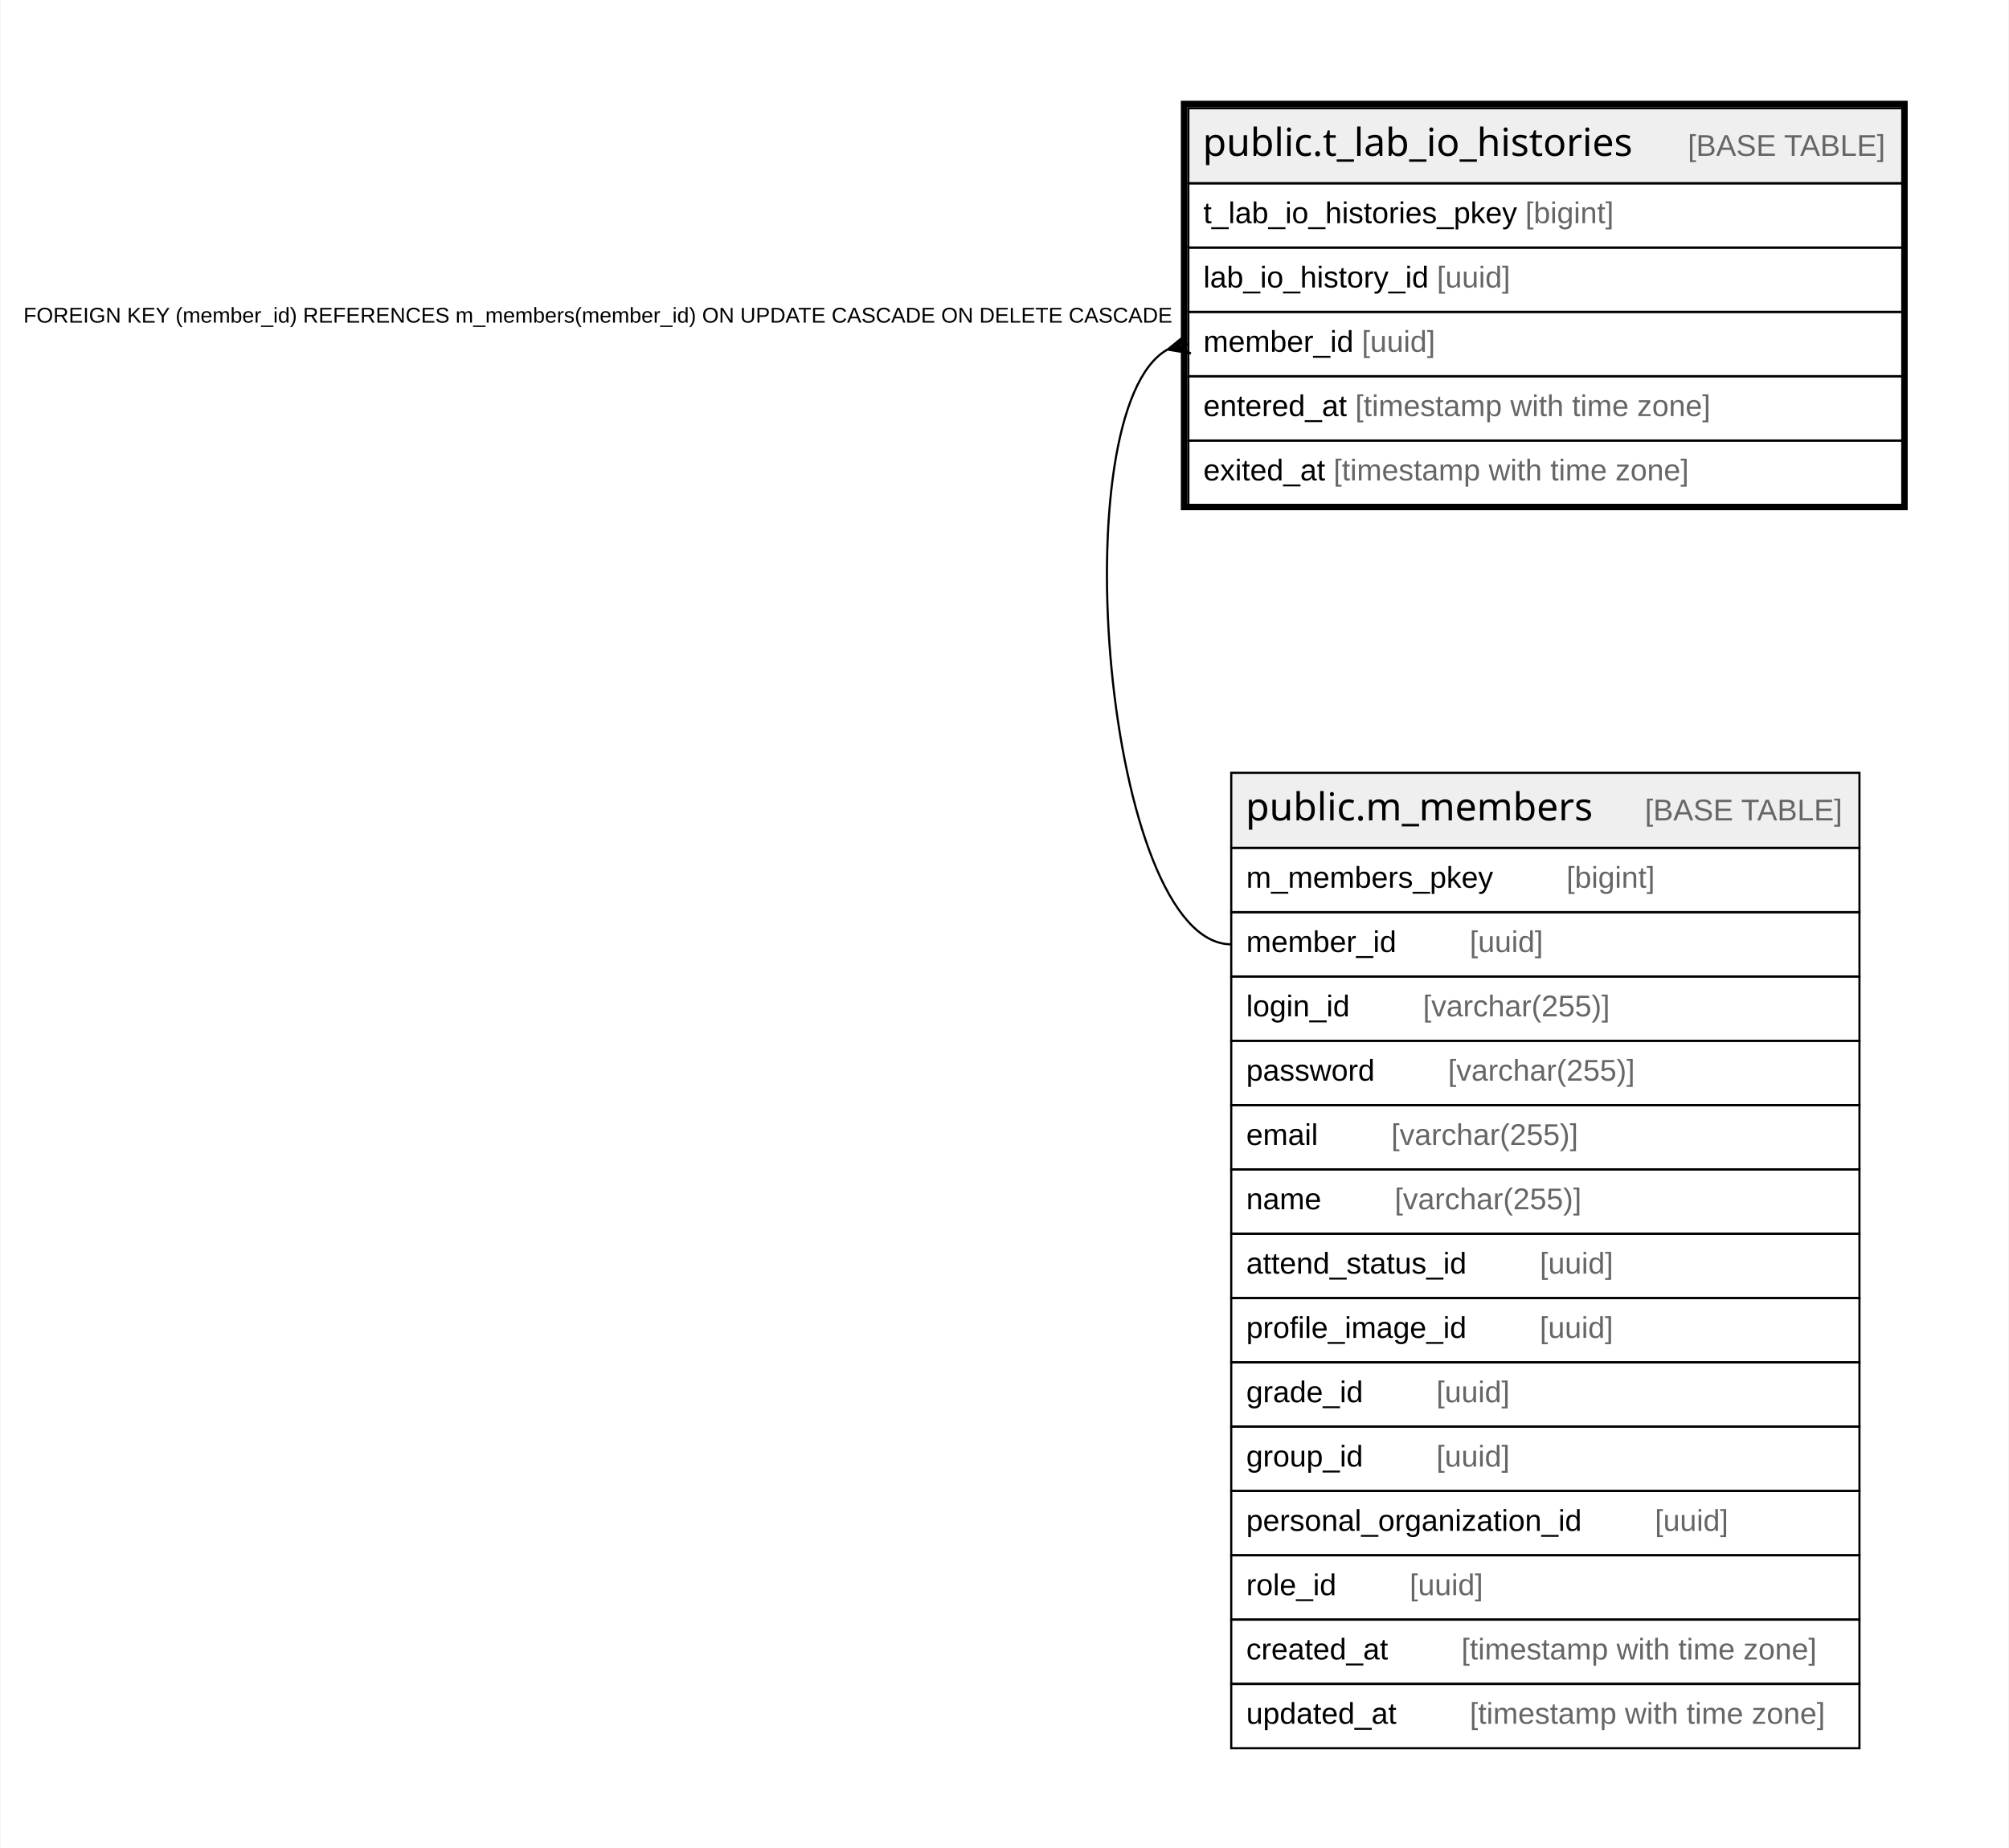
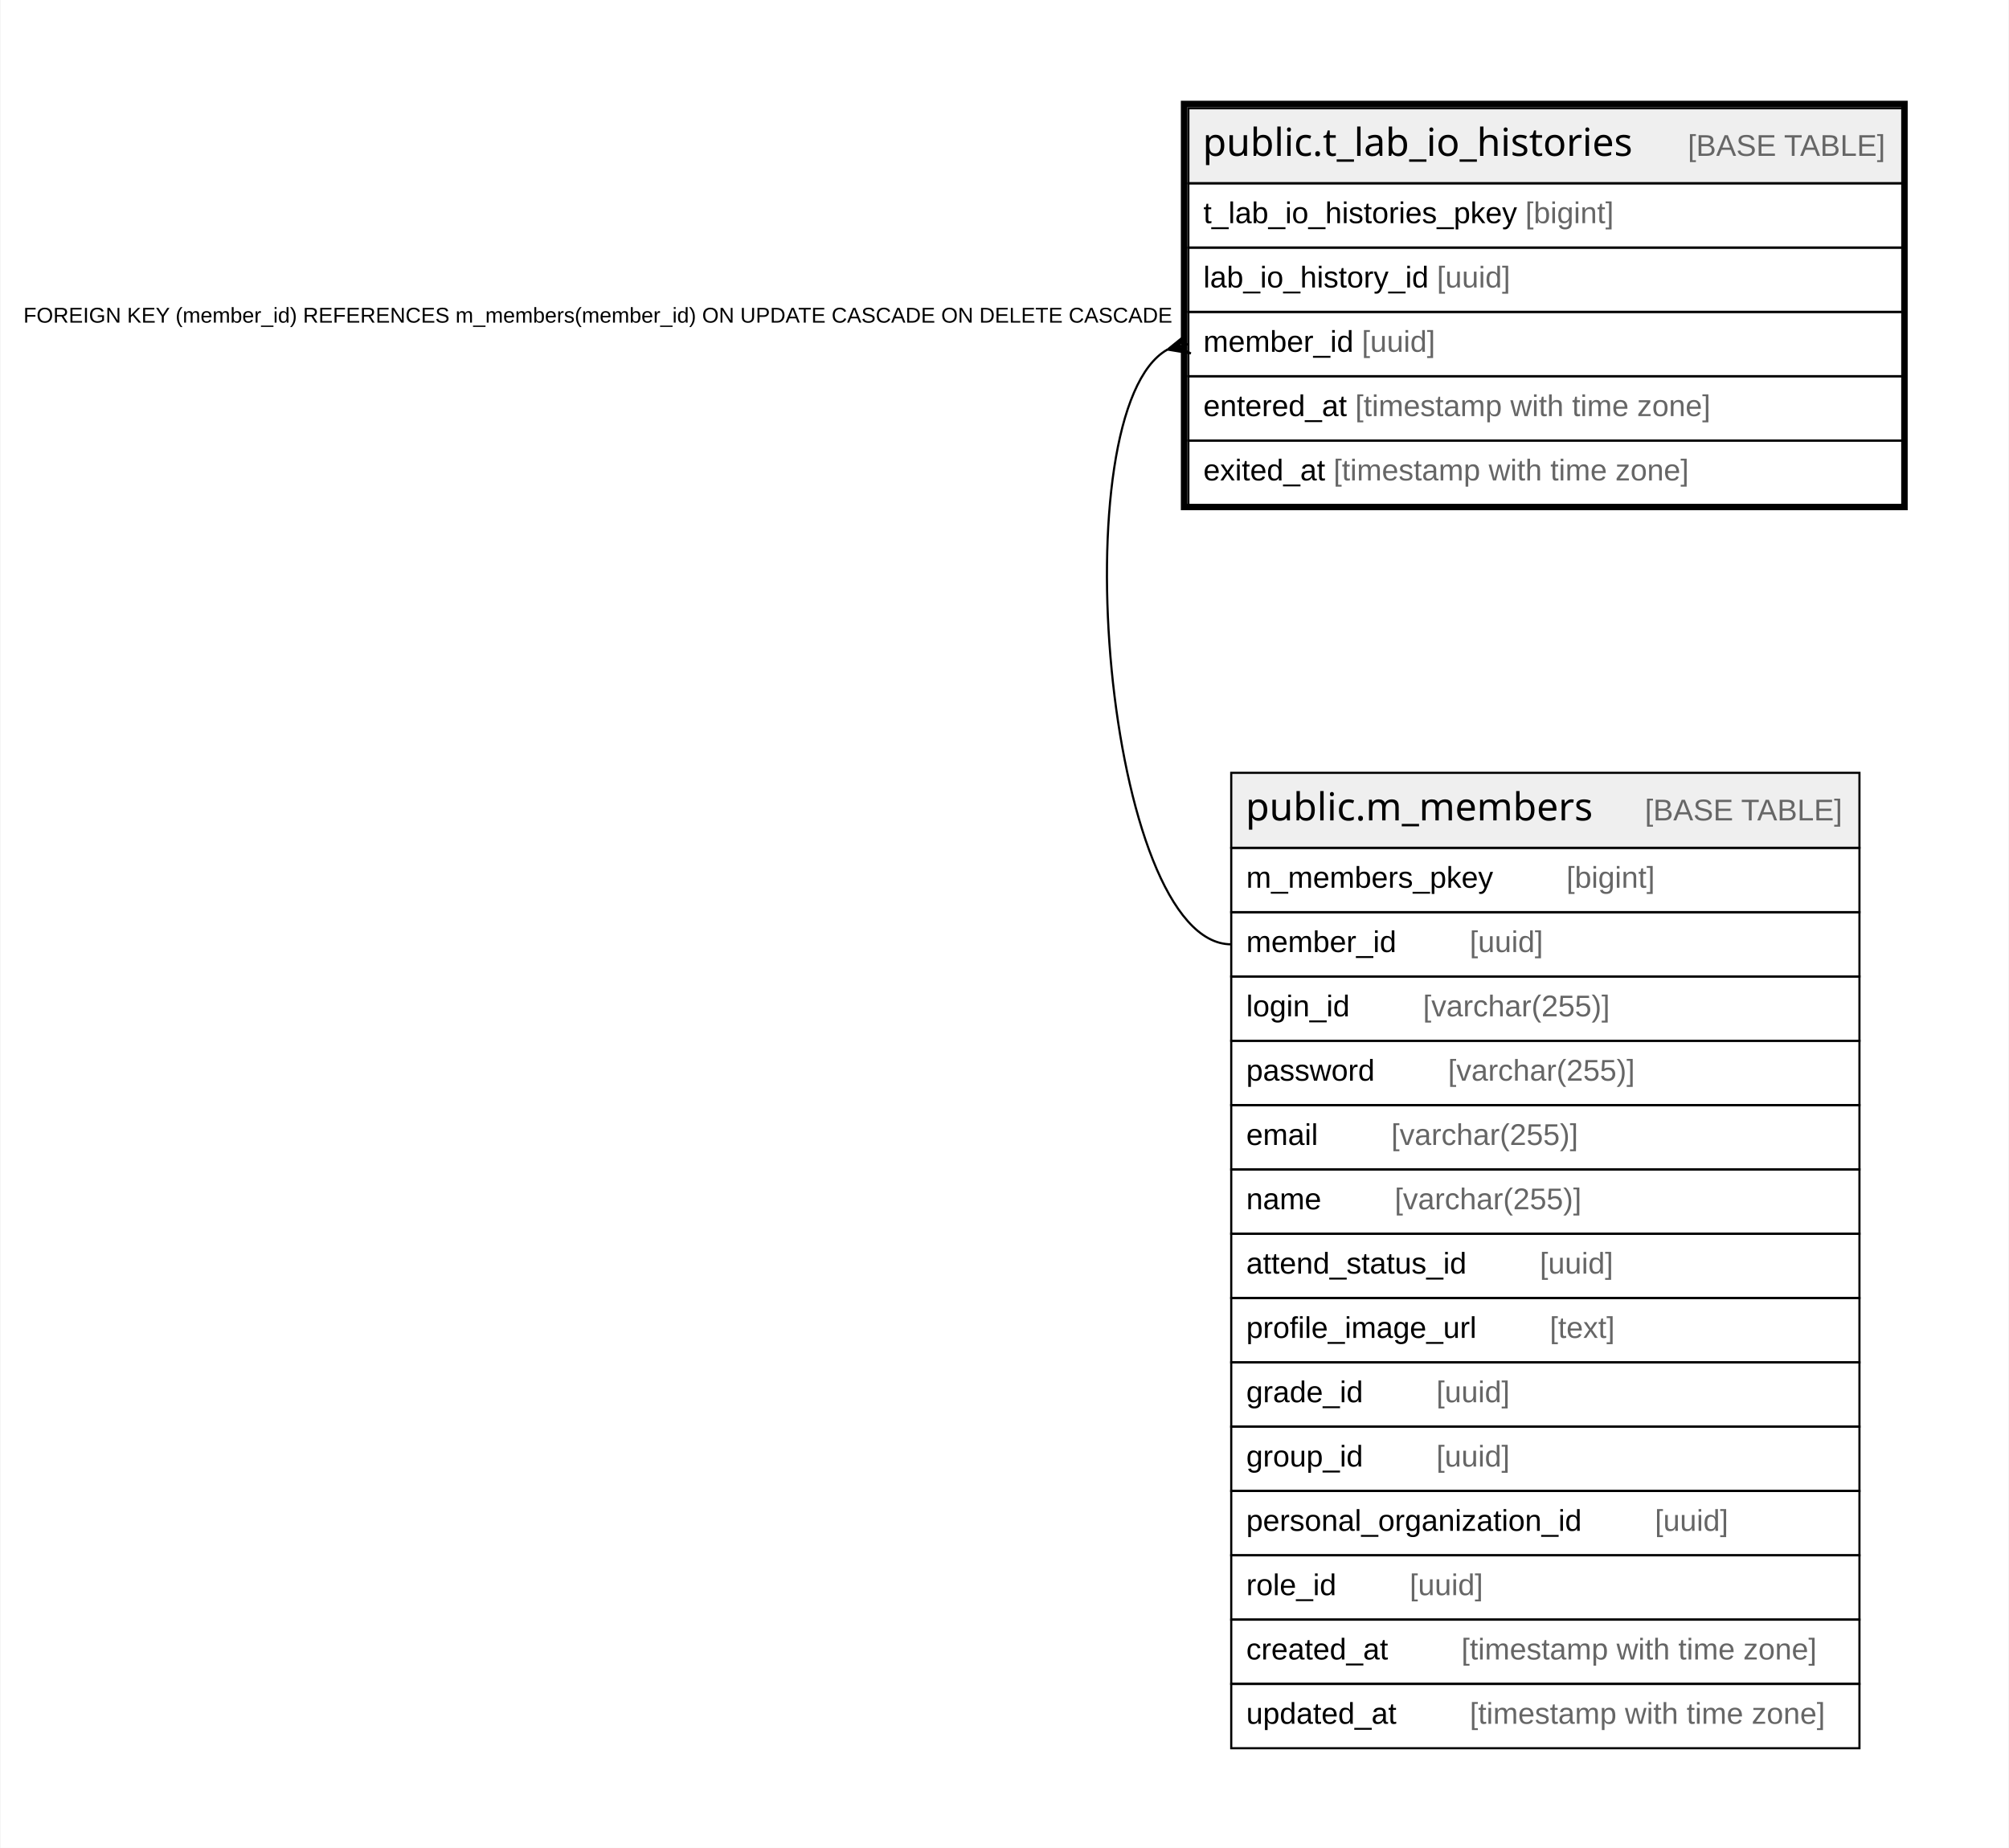
<svg xmlns="http://www.w3.org/2000/svg" width="937pt" height="862pt" viewBox="0.00 0.00 936.50 862.00">
  <g id="graph0" class="graph" transform="scale(1 1) rotate(0) translate(4 858)">
    <polygon fill="#ffffff" stroke="transparent" points="-4,4 -4,-858 932.5,-858 932.5,4 -4,4" />
    <g id="node1" class="node">
      <polygon fill="#efefef" stroke="transparent" points="550,-772.5 550,-807.5 883,-807.5 883,-772.5 550,-772.5" />
      <polygon fill="none" stroke="#000000" points="550,-772.5 550,-807.5 883,-807.5 883,-772.5 550,-772.5" />
      <text text-anchor="start" x="556.697" y="-785.3" font-family="Arial Bold" font-size="18.00" fill="#000000">public.t_lab_io_histories</text>
      <text text-anchor="start" x="748.735" y="-785.3" font-family="Arial" font-size="14.00" fill="#000000">    </text>
      <text text-anchor="start" x="782.94" y="-785.3" font-family="Arial" font-size="14.00" fill="#666666">[BASE TABLE]</text>
      <polygon fill="none" stroke="#000000" points="550,-742.5 550,-772.5 883,-772.5 883,-742.5 550,-742.5" />
      <text text-anchor="start" x="557" y="-753.9" font-family="Arial" font-size="14.00" fill="#000000">t_lab_io_histories_pkey </text>
      <text text-anchor="start" x="707.15" y="-753.9" font-family="Arial" font-size="14.00" fill="#666666">[bigint]</text>
      <polygon fill="none" stroke="#000000" points="550,-712.5 550,-742.5 883,-742.5 883,-712.5 550,-712.5" />
      <text text-anchor="start" x="557" y="-723.9" font-family="Arial" font-size="14.00" fill="#000000">lab_io_history_id </text>
      <text text-anchor="start" x="665.912" y="-723.9" font-family="Arial" font-size="14.00" fill="#666666">[uuid]</text>
      <polygon fill="none" stroke="#000000" points="550,-682.5 550,-712.5 883,-712.5 883,-682.5 550,-682.5" />
      <text text-anchor="start" x="557" y="-693.9" font-family="Arial" font-size="14.00" fill="#000000">member_id </text>
      <text text-anchor="start" x="630.892" y="-693.9" font-family="Arial" font-size="14.00" fill="#666666">[uuid]</text>
      <polygon fill="none" stroke="#000000" points="550,-652.5 550,-682.5 883,-682.5 883,-652.5 550,-652.5" />
      <text text-anchor="start" x="557" y="-663.9" font-family="Arial" font-size="14.00" fill="#000000">entered_at </text>
      <text text-anchor="start" x="627.811" y="-663.9" font-family="Arial" font-size="14.00" fill="#666666">[timestamp with time zone]</text>
      <polygon fill="none" stroke="#000000" points="550,-622.5 550,-652.5 883,-652.5 883,-622.5 550,-622.5" />
      <text text-anchor="start" x="557" y="-633.9" font-family="Arial" font-size="14.00" fill="#000000">exited_at </text>
      <text text-anchor="start" x="617.691" y="-633.9" font-family="Arial" font-size="14.00" fill="#666666">[timestamp with time zone]</text>
      <polygon fill="none" stroke="#000000" stroke-width="3" points="548,-621.5 548,-809.5 884,-809.5 884,-621.5 548,-621.5" />
    </g>
    <g id="node2" class="node">
      <polygon fill="#efefef" stroke="transparent" points="570,-462.5 570,-497.5 863,-497.5 863,-462.5 570,-462.5" />
      <polygon fill="none" stroke="#000000" points="570,-462.5 570,-497.5 863,-497.5 863,-462.5 570,-462.5" />
      <text text-anchor="start" x="576.715" y="-475.3" font-family="Arial Bold" font-size="18.00" fill="#000000">public.m_members</text>
      <text text-anchor="start" x="728.717" y="-475.3" font-family="Arial" font-size="14.00" fill="#000000">    </text>
      <text text-anchor="start" x="762.922" y="-475.3" font-family="Arial" font-size="14.00" fill="#666666">[BASE TABLE]</text>
      <polygon fill="none" stroke="#000000" points="570,-432.5 570,-462.5 863,-462.5 863,-432.5 570,-432.5" />
      <text text-anchor="start" x="577" y="-443.9" font-family="Arial" font-size="14.00" fill="#000000">m_members_pkey    </text>
      <text text-anchor="start" x="726.325" y="-443.9" font-family="Arial" font-size="14.00" fill="#666666">[bigint]</text>
      <polygon fill="none" stroke="#000000" points="570,-402.5 570,-432.5 863,-432.5 863,-402.5 570,-402.5" />
      <text text-anchor="start" x="577" y="-413.9" font-family="Arial" font-size="14.00" fill="#000000">member_id    </text>
      <text text-anchor="start" x="681.206" y="-413.9" font-family="Arial" font-size="14.00" fill="#666666">[uuid]</text>
      <polygon fill="none" stroke="#000000" points="570,-372.5 570,-402.5 863,-402.5 863,-372.5 570,-372.5" />
      <text text-anchor="start" x="577" y="-383.9" font-family="Arial" font-size="14.00" fill="#000000">login_id    </text>
      <text text-anchor="start" x="659.438" y="-383.9" font-family="Arial" font-size="14.00" fill="#666666">[varchar(255)]</text>
      <polygon fill="none" stroke="#000000" points="570,-342.5 570,-372.5 863,-372.5 863,-342.5 570,-342.5" />
      <text text-anchor="start" x="577" y="-353.9" font-family="Arial" font-size="14.00" fill="#000000">password    </text>
      <text text-anchor="start" x="671.102" y="-353.9" font-family="Arial" font-size="14.00" fill="#666666">[varchar(255)]</text>
      <polygon fill="none" stroke="#000000" points="570,-312.5 570,-342.5 863,-342.5 863,-312.5 570,-312.5" />
      <text text-anchor="start" x="577" y="-323.9" font-family="Arial" font-size="14.00" fill="#000000">email    </text>
      <text text-anchor="start" x="644.644" y="-323.9" font-family="Arial" font-size="14.00" fill="#666666">[varchar(255)]</text>
      <polygon fill="none" stroke="#000000" points="570,-282.5 570,-312.5 863,-312.5 863,-282.5 570,-282.5" />
      <text text-anchor="start" x="577" y="-293.9" font-family="Arial" font-size="14.00" fill="#000000">name    </text>
      <text text-anchor="start" x="646.213" y="-293.9" font-family="Arial" font-size="14.00" fill="#666666">[varchar(255)]</text>
      <polygon fill="none" stroke="#000000" points="570,-252.5 570,-282.5 863,-282.5 863,-252.5 570,-252.5" />
      <text text-anchor="start" x="577" y="-263.9" font-family="Arial" font-size="14.00" fill="#000000">attend_status_id    </text>
      <text text-anchor="start" x="713.917" y="-263.9" font-family="Arial" font-size="14.00" fill="#666666">[uuid]</text>
      <polygon fill="none" stroke="#000000" points="570,-222.5 570,-252.5 863,-252.5 863,-222.5 570,-222.5" />
-       <text text-anchor="start" x="577" y="-233.9" font-family="Arial" font-size="14.00" fill="#000000">profile_image_id    </text>
-       <text text-anchor="start" x="713.886" y="-233.9" font-family="Arial" font-size="14.00" fill="#666666">[uuid]</text>
+       <text text-anchor="start" x="577" y="-233.9" font-family="Arial" font-size="14.00" fill="#000000">profile_image_url    </text>
+       <text text-anchor="start" x="718.547" y="-233.9" font-family="Arial" font-size="14.00" fill="#666666">[text]</text>
      <polygon fill="none" stroke="#000000" points="570,-192.5 570,-222.5 863,-222.5 863,-192.5 570,-192.5" />
      <text text-anchor="start" x="577" y="-203.9" font-family="Arial" font-size="14.00" fill="#000000">grade_id    </text>
      <text text-anchor="start" x="665.668" y="-203.9" font-family="Arial" font-size="14.00" fill="#666666">[uuid]</text>
      <polygon fill="none" stroke="#000000" points="570,-162.5 570,-192.5 863,-192.5 863,-162.5 570,-162.5" />
      <text text-anchor="start" x="577" y="-173.9" font-family="Arial" font-size="14.00" fill="#000000">group_id    </text>
      <text text-anchor="start" x="665.668" y="-173.9" font-family="Arial" font-size="14.00" fill="#666666">[uuid]</text>
      <polygon fill="none" stroke="#000000" points="570,-132.5 570,-162.5 863,-162.5 863,-132.5 570,-132.5" />
      <text text-anchor="start" x="577" y="-143.9" font-family="Arial" font-size="14.00" fill="#000000">personal_organization_id    </text>
      <text text-anchor="start" x="767.582" y="-143.9" font-family="Arial" font-size="14.00" fill="#666666">[uuid]</text>
      <polygon fill="none" stroke="#000000" points="570,-102.5 570,-132.5 863,-132.5 863,-102.5 570,-102.5" />
      <text text-anchor="start" x="577" y="-113.9" font-family="Arial" font-size="14.00" fill="#000000">role_id    </text>
      <text text-anchor="start" x="653.209" y="-113.9" font-family="Arial" font-size="14.00" fill="#666666">[uuid]</text>
      <polygon fill="none" stroke="#000000" points="570,-72.5 570,-102.5 863,-102.5 863,-72.5 570,-72.5" />
      <text text-anchor="start" x="577" y="-83.9" font-family="Arial" font-size="14.00" fill="#000000">created_at    </text>
      <text text-anchor="start" x="677.342" y="-83.9" font-family="Arial" font-size="14.00" fill="#666666">[timestamp with time zone]</text>
      <polygon fill="none" stroke="#000000" points="570,-42.5 570,-72.5 863,-72.5 863,-42.5 570,-42.5" />
      <text text-anchor="start" x="577" y="-53.9" font-family="Arial" font-size="14.00" fill="#000000">updated_at    </text>
      <text text-anchor="start" x="681.247" y="-53.9" font-family="Arial" font-size="14.00" fill="#666666">[timestamp with time zone]</text>
    </g>
    <g id="edge1" class="edge">
      <path fill="none" stroke="#000000" d="M540.186,-694.907C490.021,-666.679 511.152,-417.5 570,-417.5" />
      <polygon fill="#000000" stroke="#000000" points="540.332,-694.945 548.85,-701.851 545.166,-696.223 550,-697.5 550,-697.5 550,-697.5 545.166,-696.223 551.15,-693.149 540.332,-694.945 540.332,-694.945" />
      <text text-anchor="start" x="6.67" y="-707.5" font-family="Arial" font-size="10.00" fill="#000000">FOREIGN KEY (member_id) REFERENCES m_members(member_id) ON UPDATE CASCADE ON DELETE CASCADE</text>
    </g>
  </g>
</svg>
